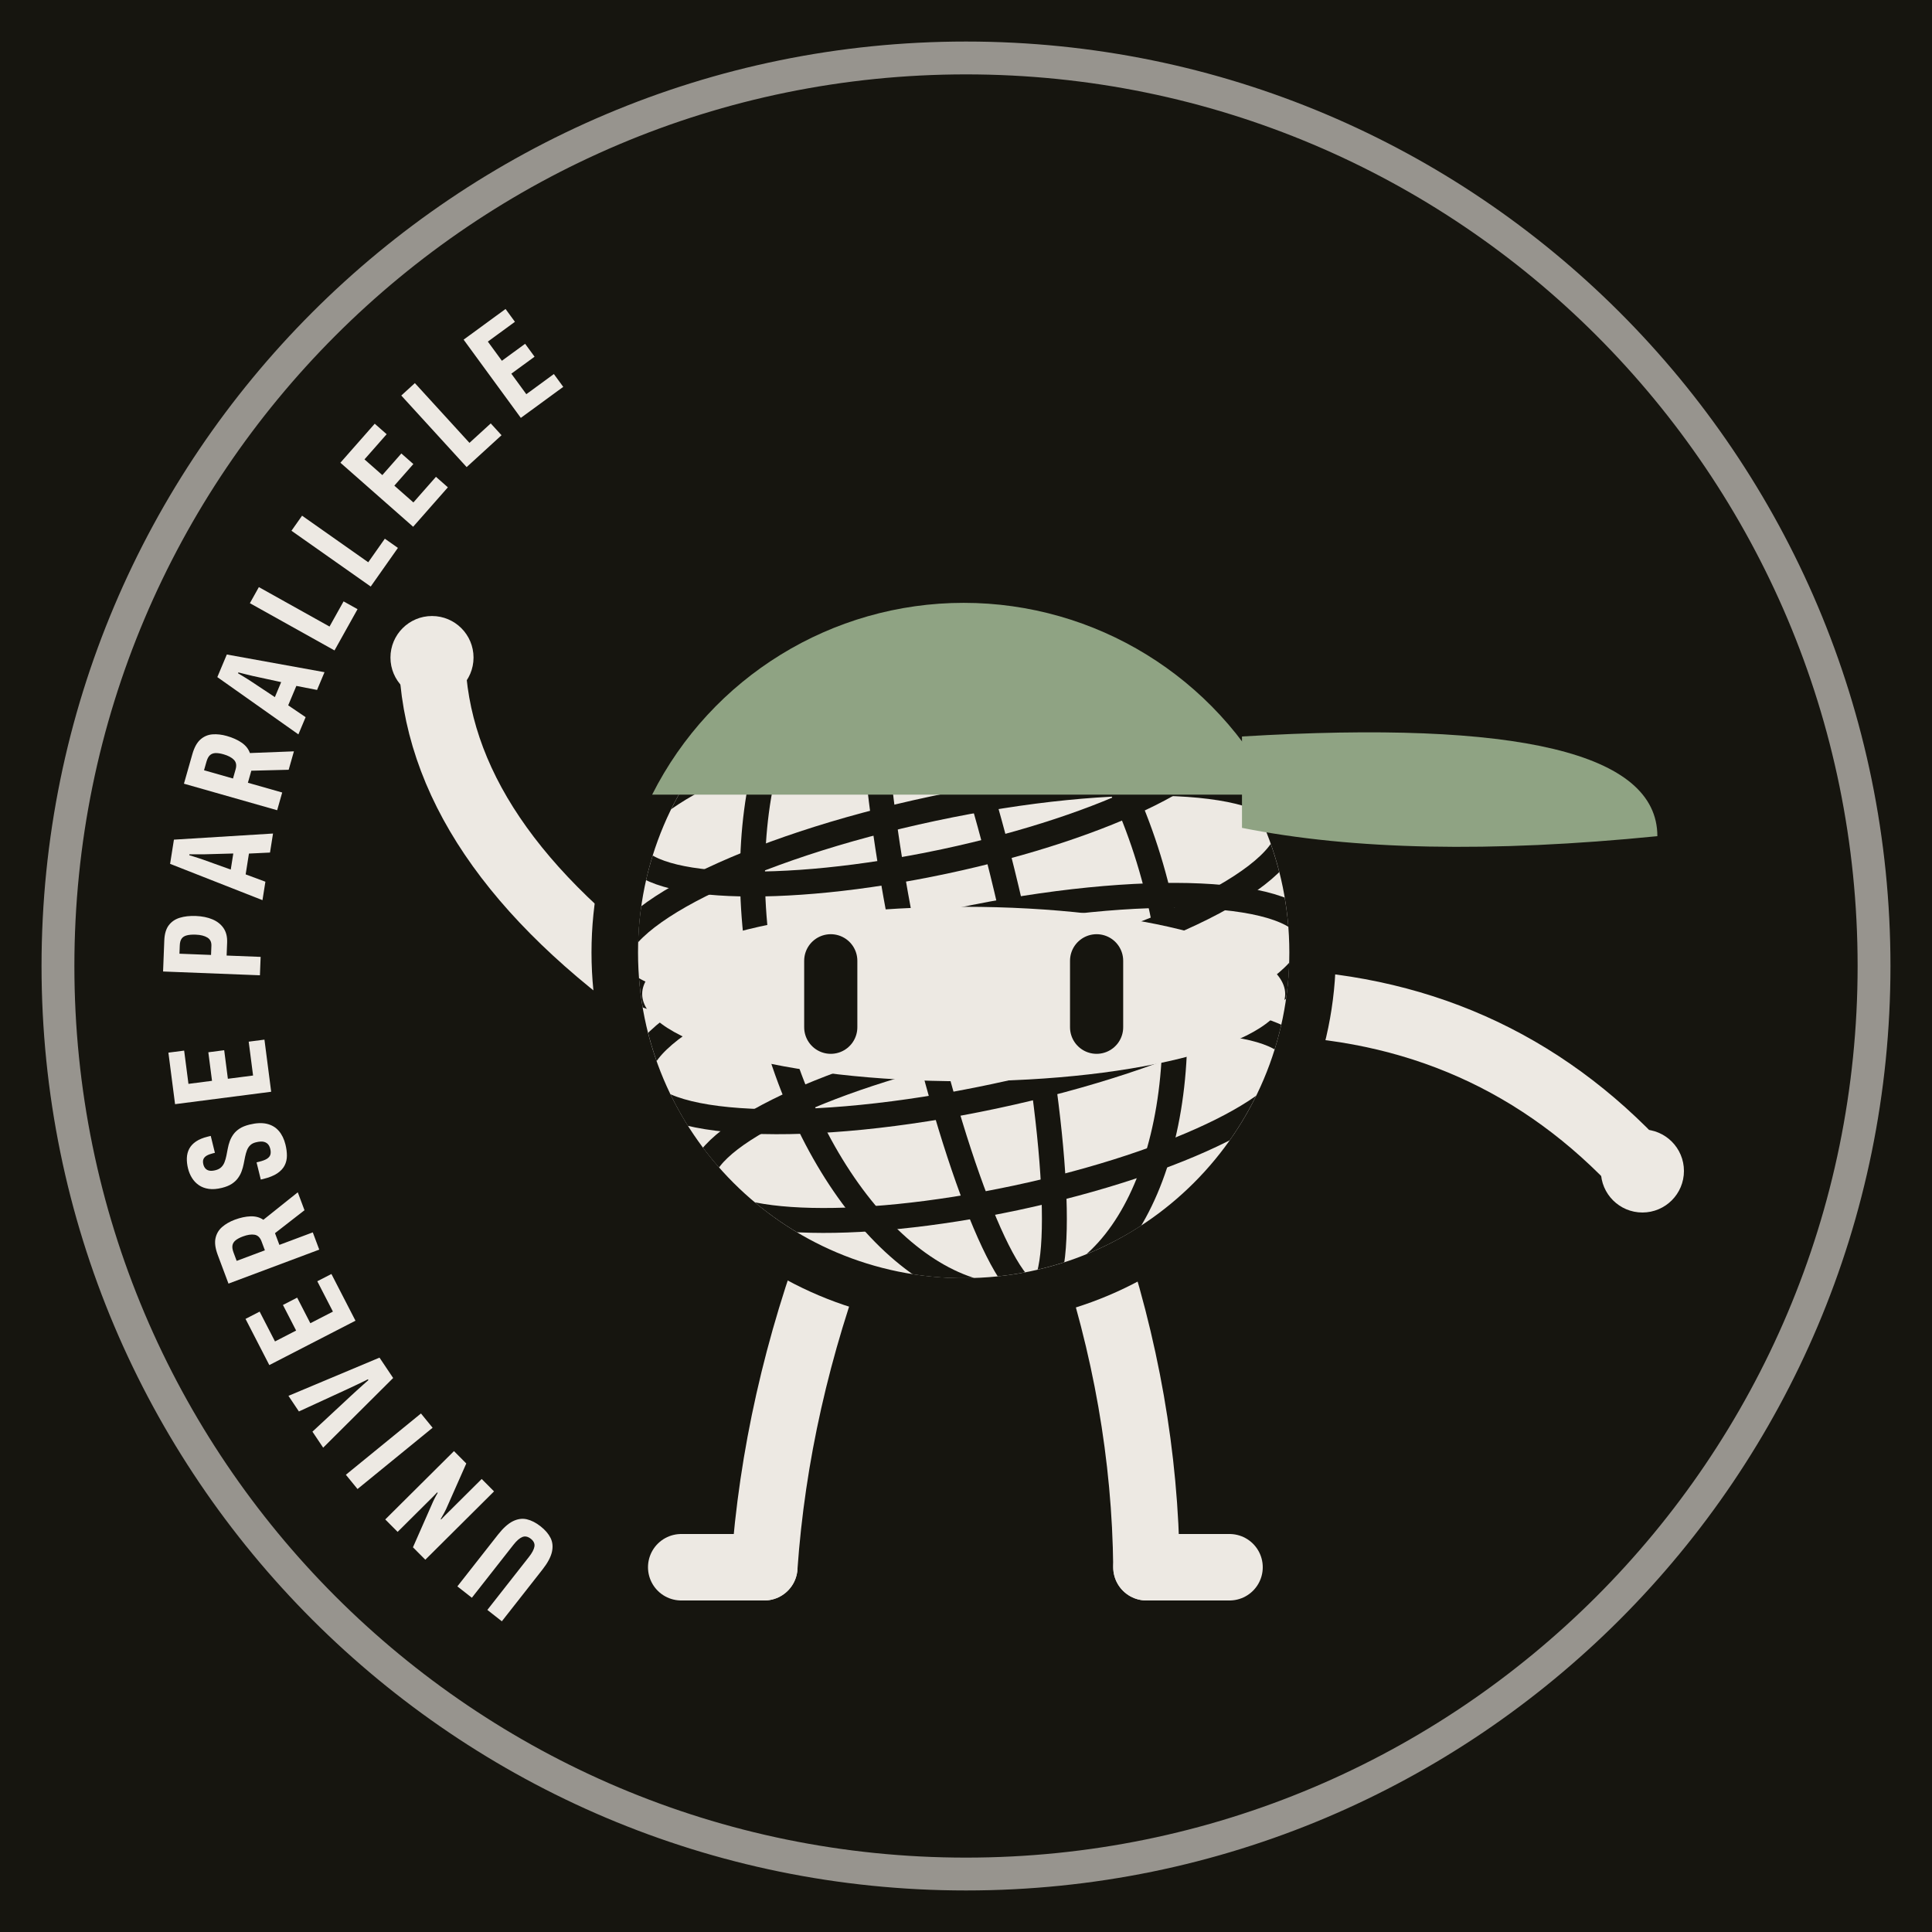
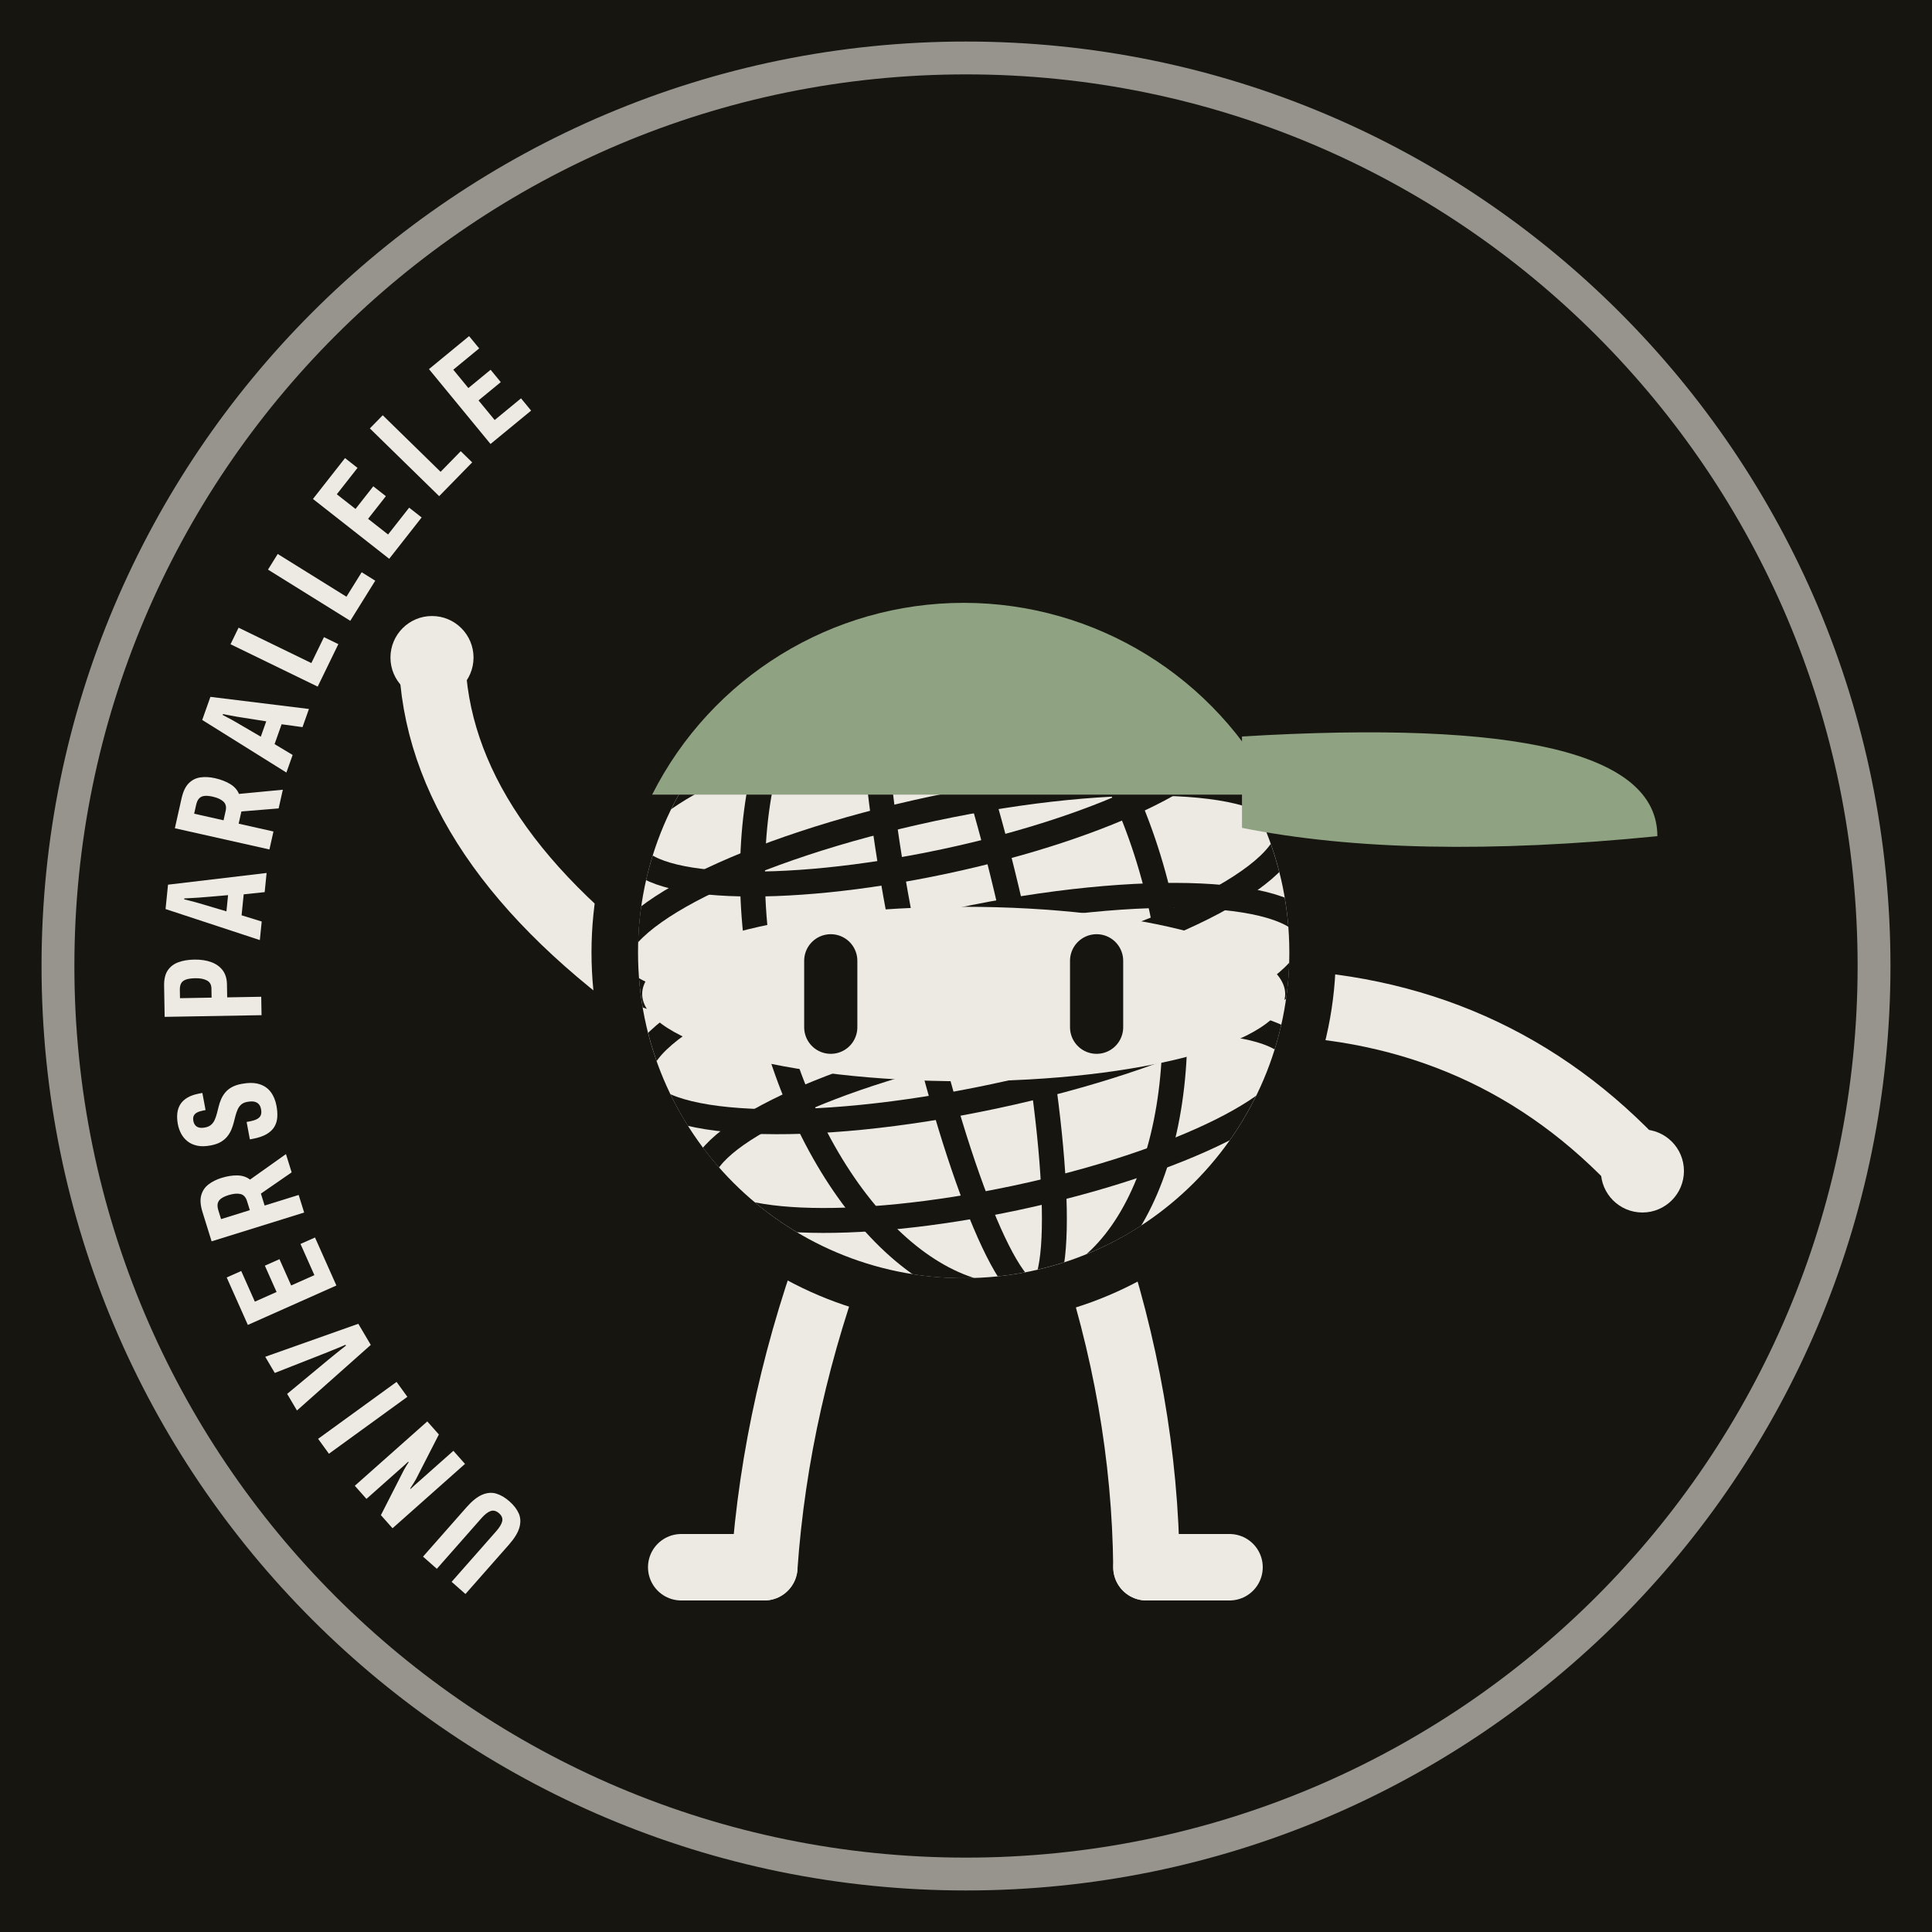
- <svg xmlns="http://www.w3.org/2000/svg" viewBox="0 0 200 200" width="200" height="200" role="img" aria-label="Universe Parallele">
+ <svg xmlns="http://www.w3.org/2000/svg" viewBox="0 0 200 200" width="200" height="200" role="img" aria-label="Univers Parallele">
  <rect width="200" height="200" fill="#16150F" />
  <circle cx="100" cy="100" r="94" fill="none" stroke="#EDE9E3" stroke-width="3.4" opacity=".6" />
  <g fill="#EDE9E3" stroke="none">
-     <g transform="translate(51.84 161.35) rotate(-141.87)">
+     <g transform="translate(48.44 158.53) rotate(-138.62)">
      <path transform="translate(-4.74 5.00) scale(0.0146 -0.0146)" d="M244.2 -12.0Q182.7 -12.0 138.0 8.9Q93.3 29.9 68.8 80.9Q44.4 132.0 44.4 220.6V687.2H175.0V209.8Q175.0 154.5 190.1 127.3Q205.3 100.2 243.7 100.2Q283.2 100.2 299.0 127.3Q314.7 154.5 314.7 209.8V687.2H445.3V220.6Q445.3 132.0 420.9 80.9Q396.4 29.9 351.6 8.9Q306.7 -12.0 244.2 -12.0Z" />
    </g>
-     <g transform="translate(44.70 155.00) rotate(-134.84)">
+     <g transform="translate(41.67 151.79) rotate(-131.60)">
      <path transform="translate(-4.83 5.00) scale(0.0146 -0.0146)" d="M49.4 0.0V687.2H173.7L302.0 359.7Q305.0 351.8 308.9 340.4Q312.8 329.0 316.7 316.2Q320.6 303.3 323.6 290.8H328.6Q327.8 310.4 327.8 329.2Q327.8 348.0 327.8 359.7V687.2H452.2V0.0H328.4L199.5 330.9Q195.1 343.8 188.9 364.0Q182.7 384.3 177.0 406.6H172.7Q173.5 390.5 173.5 369.5Q173.5 348.5 173.5 330.9V0.0Z" />
    </g>
-     <g transform="translate(39.57 149.32) rotate(-129.22)">
+     <g transform="translate(36.88 145.82) rotate(-125.97)">
      <path transform="translate(-2.84 5.00) scale(0.0146 -0.0146)" d="M49.4 0.0V687.2H180.0V0.0Z" />
    </g>
-     <g transform="translate(35.19 143.41) rotate(-123.82)">
+     <g transform="translate(32.84 139.67) rotate(-120.57)">
      <path transform="translate(-4.52 5.00) scale(0.0146 -0.0146)" d="M142.8 0.0 8.6 687.2H145.3L205.4 312.0Q209.0 291.6 212.9 263.1Q216.9 234.6 221.2 205.4Q225.6 176.2 228.1 154.0H234.8Q236.0 165.2 239.1 187.8Q242.1 210.3 246.9 242.0Q251.6 273.6 257.5 312.0L317.7 687.2H450.9L316.7 0.0Z" />
    </g>
-     <g transform="translate(30.66 135.72) rotate(-117.25)">
+     <g transform="translate(28.75 131.73) rotate(-114.01)">
      <path transform="translate(-4.42 5.00) scale(0.0146 -0.0146)" d="M49.4 0.0V687.2H417.8V574.6H180.0V406.1H384.1V292.7H180.0V112.6H422.0V0.0Z" />
    </g>
-     <g transform="translate(26.96 127.36) rotate(-110.53)">
+     <g transform="translate(25.52 123.18) rotate(-107.29)">
      <path transform="translate(-4.73 5.00) scale(0.0146 -0.0146)" d="M49.4 0.0V687.2H266.3Q341.7 687.2 383.2 660.4Q424.6 633.6 441.3 588.3Q458.0 543.0 458.0 487.2Q458.0 423.0 441.2 373.2Q424.3 323.3 386.4 296.9L483.5 0.0H347.7L268.7 252.9H180.0V0.0ZM180.0 362.7H247.8Q292.1 362.7 309.4 392.9Q326.7 423.1 326.7 474.7Q326.7 509.2 319.3 531.8Q311.9 554.3 294.1 565.3Q276.3 576.3 243.1 576.3H180.0Z" />
    </g>
-     <g transform="translate(24.26 118.64) rotate(-103.83)">
+     <g transform="translate(23.33 114.33) rotate(-100.58)">
      <path transform="translate(-4.40 5.00) scale(0.0146 -0.0146)" d="M224.8 -12.0Q182.1 -12.0 145.9 -3.0Q109.6 6.0 82.7 29.1Q55.9 52.2 40.8 93.0Q25.8 133.9 25.8 197.7Q25.8 202.1 25.8 207.6Q25.8 213.2 26.0 217.2H151.5Q151.5 212.2 151.5 207.1Q151.5 202.0 151.5 197.0Q151.5 160.0 158.8 138.8Q166.2 117.6 181.6 108.8Q197.0 100.0 221.1 100.0Q235.2 100.0 246.0 103.1Q256.9 106.3 265.6 113.4Q274.3 120.6 279.9 130.9Q285.6 141.2 288.1 155.4Q290.7 169.7 290.7 188.1Q290.7 214.1 279.9 232.2Q269.1 250.3 250.7 263.0Q232.2 275.8 209.7 286.5Q187.1 297.1 162.6 308.5Q138.2 319.9 115.6 335.0Q93.0 350.1 74.6 372.0Q56.1 393.8 45.3 424.6Q34.6 455.4 34.6 499.4Q34.6 553.2 50.0 591.2Q65.4 629.1 92.3 653.1Q119.2 677.0 153.5 688.2Q187.9 699.4 225.8 699.4Q266.8 699.4 300.8 689.4Q334.9 679.4 359.5 657.4Q384.2 635.4 397.7 599.2Q411.3 563.0 411.3 510.6V487.8H287.8V503.0Q287.8 530.1 282.4 548.7Q277.0 567.2 264.1 577.1Q251.3 587.0 227.6 587.0Q209.7 587.0 195.9 579.7Q182.1 572.3 174.6 556.4Q167.1 540.5 167.1 514.4Q167.1 487.1 177.9 468.6Q188.7 450.1 207.3 437.2Q225.8 424.4 248.4 413.7Q271.0 403.0 295.3 392.0Q319.7 381.0 342.2 366.0Q364.8 351.0 383.3 329.4Q401.9 307.8 412.7 276.8Q423.5 245.8 423.5 202.0Q423.5 127.8 399.2 80.6Q374.8 33.3 330.2 10.7Q285.5 -12.0 224.8 -12.0Z" />
    </g>
-     <g transform="translate(22.64 109.99) rotate(-97.36)">
+     <g transform="translate(22.01 101.36) rotate(-91.00)">
+       <path transform="translate(-4.54 5.00) scale(0.0146 -0.0146)" d="M49.4 0.0V687.2H269.7Q338.6 687.2 378.1 659.9Q417.6 632.6 434.7 583.7Q451.8 534.8 451.8 470.3Q451.8 403.0 432.4 351.6Q413.0 300.3 373.4 270.8Q333.8 241.4 272.2 241.4H180.0V0.0ZM180.0 352.0H245.1Q285.1 352.0 302.3 383.0Q319.5 414.0 319.5 465.1Q319.5 505.0 311.9 529.5Q304.3 554.1 286.9 565.1Q269.5 576.1 238.9 576.1H180.0Z" />
+     </g>
+     <g transform="translate(22.39 92.19) rotate(-84.25)">
+       <path transform="translate(-4.65 5.00) scale(0.0146 -0.0146)" d="M0.0 0.0 151.9 687.2H325.7L478.3 0.0H341.7L311.3 146.4H161.9L132.4 0.0ZM179.0 256.1H294.4L256.2 461.0Q255.2 467.7 253.3 479.5Q251.4 491.4 249.0 506.0Q246.6 520.6 244.5 535.2Q242.4 549.7 240.4 562.4H233.7Q231.7 547.3 228.8 528.1Q226.0 508.9 223.1 490.7Q220.2 472.5 218.0 461.0Z" />
+     </g>
+     <g transform="translate(23.89 82.93) rotate(-77.36)">
+       <path transform="translate(-4.73 5.00) scale(0.0146 -0.0146)" d="M49.4 0.0V687.2H266.3Q341.7 687.2 383.2 660.4Q424.6 633.6 441.3 588.3Q458.0 543.0 458.0 487.2Q458.0 423.0 441.2 373.2Q424.3 323.3 386.4 296.9L483.5 0.0H347.7L268.7 252.9H180.0V0.0ZM180.0 362.7H247.8Q292.1 362.7 309.4 392.9Q326.7 423.1 326.7 474.7Q326.7 509.2 319.3 531.8Q311.9 554.3 294.1 565.3Q276.3 576.3 243.1 576.3H180.0Z" />
+     </g>
+     <g transform="translate(26.49 73.92) rotate(-70.47)">
+       <path transform="translate(-4.65 5.00) scale(0.0146 -0.0146)" d="M0.0 0.0 151.9 687.2H325.7L478.3 0.0H341.7L311.3 146.4H161.9L132.4 0.0ZM179.0 256.1H294.4L256.2 461.0Q255.2 467.7 253.3 479.5Q251.4 491.4 249.0 506.0Q246.6 520.6 244.5 535.2Q242.4 549.7 240.4 562.4H233.7Q231.7 547.3 228.8 528.1Q226.0 508.9 223.1 490.7Q220.2 472.5 218.0 461.0Z" />
+     </g>
+     <g transform="translate(29.85 65.89) rotate(-64.07)">
+       <path transform="translate(-4.06 5.00) scale(0.0146 -0.0146)" d="M49.4 0.0V687.2H180.0V113.4H384.4V0.0Z" />
+     </g>
+     <g transform="translate(33.78 58.79) rotate(-58.11)">
+       <path transform="translate(-4.06 5.00) scale(0.0146 -0.0146)" d="M49.4 0.0V687.2H180.0V113.4H384.4V0.0Z" />
+     </g>
+     <g transform="translate(38.64 51.85) rotate(-51.88)">
      <path transform="translate(-4.42 5.00) scale(0.0146 -0.0146)" d="M49.4 0.0V687.2H417.8V574.6H180.0V406.1H384.1V292.7H180.0V112.6H422.0V0.0Z" />
    </g>
-     <g transform="translate(22.06 96.95) rotate(-87.76)">
-       <path transform="translate(-4.54 5.00) scale(0.0146 -0.0146)" d="M49.4 0.0V687.2H269.7Q338.6 687.2 378.1 659.9Q417.6 632.6 434.7 583.7Q451.8 534.8 451.8 470.3Q451.8 403.0 432.4 351.6Q413.0 300.3 373.4 270.8Q333.8 241.4 272.2 241.4H180.0V0.0ZM180.0 352.0H245.1Q285.1 352.0 302.3 383.0Q319.5 414.0 319.5 465.1Q319.5 505.0 311.9 529.5Q304.3 554.1 286.9 565.1Q269.5 576.1 238.9 576.1H180.0Z" />
-     </g>
-     <g transform="translate(22.96 87.81) rotate(-81.01)">
-       <path transform="translate(-4.65 5.00) scale(0.0146 -0.0146)" d="M0.0 0.0 151.9 687.2H325.7L478.3 0.0H341.7L311.3 146.4H161.9L132.4 0.0ZM179.0 256.1H294.4L256.2 461.0Q255.2 467.7 253.3 479.5Q251.4 491.4 249.0 506.0Q246.6 520.6 244.5 535.2Q242.4 549.7 240.4 562.4H233.7Q231.7 547.3 228.8 528.1Q226.0 508.9 223.1 490.7Q220.2 472.5 218.0 461.0Z" />
-     </g>
-     <g transform="translate(24.98 78.65) rotate(-74.11)">
-       <path transform="translate(-4.73 5.00) scale(0.0146 -0.0146)" d="M49.4 0.0V687.2H266.3Q341.7 687.2 383.2 660.4Q424.6 633.6 441.3 588.3Q458.0 543.0 458.0 487.2Q458.0 423.0 441.2 373.2Q424.3 323.3 386.4 296.9L483.5 0.0H347.7L268.7 252.9H180.0V0.0ZM180.0 362.7H247.8Q292.1 362.7 309.4 392.9Q326.7 423.1 326.7 474.7Q326.7 509.2 319.3 531.8Q311.9 554.3 294.1 565.3Q276.3 576.3 243.1 576.3H180.0Z" />
-     </g>
-     <g transform="translate(28.08 69.80) rotate(-67.22)">
-       <path transform="translate(-4.65 5.00) scale(0.0146 -0.0146)" d="M0.0 0.0 151.9 687.2H325.7L478.3 0.0H341.7L311.3 146.4H161.9L132.4 0.0ZM179.0 256.1H294.4L256.2 461.0Q255.2 467.7 253.3 479.5Q251.4 491.4 249.0 506.0Q246.6 520.6 244.5 535.2Q242.4 549.7 240.4 562.4H233.7Q231.7 547.3 228.8 528.1Q226.0 508.9 223.1 490.7Q220.2 472.5 218.0 461.0Z" />
-     </g>
-     <g transform="translate(31.89 61.98) rotate(-60.83)">
+     <g transform="translate(44.22 45.48) rotate(-45.65)">
      <path transform="translate(-4.06 5.00) scale(0.0146 -0.0146)" d="M49.4 0.0V687.2H180.0V113.4H384.4V0.0Z" />
    </g>
-     <g transform="translate(36.21 55.11) rotate(-54.86)">
-       <path transform="translate(-4.06 5.00) scale(0.0146 -0.0146)" d="M49.4 0.0V687.2H180.0V113.4H384.4V0.0Z" />
-     </g>
-     <g transform="translate(41.46 48.45) rotate(-48.64)">
-       <path transform="translate(-4.42 5.00) scale(0.0146 -0.0146)" d="M49.4 0.0V687.2H417.8V574.6H180.0V406.1H384.1V292.7H180.0V112.6H422.0V0.0Z" />
-     </g>
-     <g transform="translate(47.40 42.41) rotate(-42.41)">
-       <path transform="translate(-4.06 5.00) scale(0.0146 -0.0146)" d="M49.4 0.0V687.2H180.0V113.4H384.4V0.0Z" />
-     </g>
-     <g transform="translate(53.95 37.04) rotate(-36.18)">
+     <g transform="translate(50.46 39.75) rotate(-39.43)">
      <path transform="translate(-4.42 5.00) scale(0.0146 -0.0146)" d="M49.4 0.0V687.2H417.8V574.6H180.0V406.1H384.1V292.7H180.0V112.6H422.0V0.0Z" />
    </g>
  </g>
  <g transform="translate(0 4) scale(.86) translate(16 14)">
    <path d="M64.0,102.0 Q36.5,82.7 36.0,60.5" fill="none" stroke="#EDE9E3" stroke-width="8" stroke-linecap="round" />
    <circle cx="36.0" cy="60.5" r="5.0" fill="#EDE9E3" stroke="none" />
    <path d="M136.0,102.0 Q163.5,102.5 181.7,122.3" fill="none" stroke="#EDE9E3" stroke-width="8" stroke-linecap="round" />
    <circle cx="181.7" cy="122.3" r="5.0" fill="#EDE9E3" stroke="none" />
    <path d="M85,130.0 Q77.4,150.0 76.0,170.0" fill="none" stroke="#EDE9E3" stroke-width="8" stroke-linecap="round" />
    <path d="M76.0,170.0 l-10,0" fill="none" stroke="#EDE9E3" stroke-width="8" stroke-linecap="round" />
    <path d="M115,130.0 Q121.8,150.0 122.0,170.0" fill="none" stroke="#EDE9E3" stroke-width="8" stroke-linecap="round" />
    <path d="M122.0,170.0 l10,0" fill="none" stroke="#EDE9E3" stroke-width="8" stroke-linecap="round" />
    <defs>
      <clipPath id="g">
        <circle cx="100" cy="96" r="39.2" />
      </clipPath>
    </defs>
    <circle cx="100" cy="96" r="42" fill="#EDE9E3" stroke="#16150F" stroke-width="5.6" />
    <g clip-path="url(#g)" transform="rotate(-12 100 96)">
      <ellipse cx="100" cy="75.3" rx="36.6" ry="9.5" fill="none" stroke="#16150F" stroke-width="3.0" />
      <ellipse cx="100" cy="89.1" rx="41.4" ry="10.8" fill="none" stroke="#16150F" stroke-width="3.0" />
      <ellipse cx="100" cy="102.9" rx="41.4" ry="10.8" fill="none" stroke="#16150F" stroke-width="3.0" />
      <ellipse cx="100" cy="116.7" rx="36.6" ry="9.5" fill="none" stroke="#16150F" stroke-width="3.0" />
      <ellipse cx="100" cy="96" rx="6.7" ry="42" fill="none" stroke="#16150F" stroke-width="3.0" />
      <ellipse cx="100" cy="96" rx="24.4" ry="42" fill="none" stroke="#16150F" stroke-width="3.0" />
      <ellipse cx="100" cy="96" rx="42.0" ry="42" fill="none" stroke="#16150F" stroke-width="3.0" />
    </g>
    <g fill="#8FA383" stroke="none">
      <path d="M62.5,77 A42,42 0 0 1 137.5,77 Z" />
      <path d="M133.5,70 Q183.5,67 183.5,82 Q153.5,85 133.5,81 Z" />
    </g>
    <ellipse cx="100" cy="101" rx="38.7" ry="10.5" fill="#EDE9E3" stroke="none" />
    <g stroke="#16150F" stroke-width="6.4" stroke-linecap="round" fill="none">
      <path d="M84,97 l0,8" />
      <path d="M116,97 l0,8" />
    </g>
  </g>
</svg>
